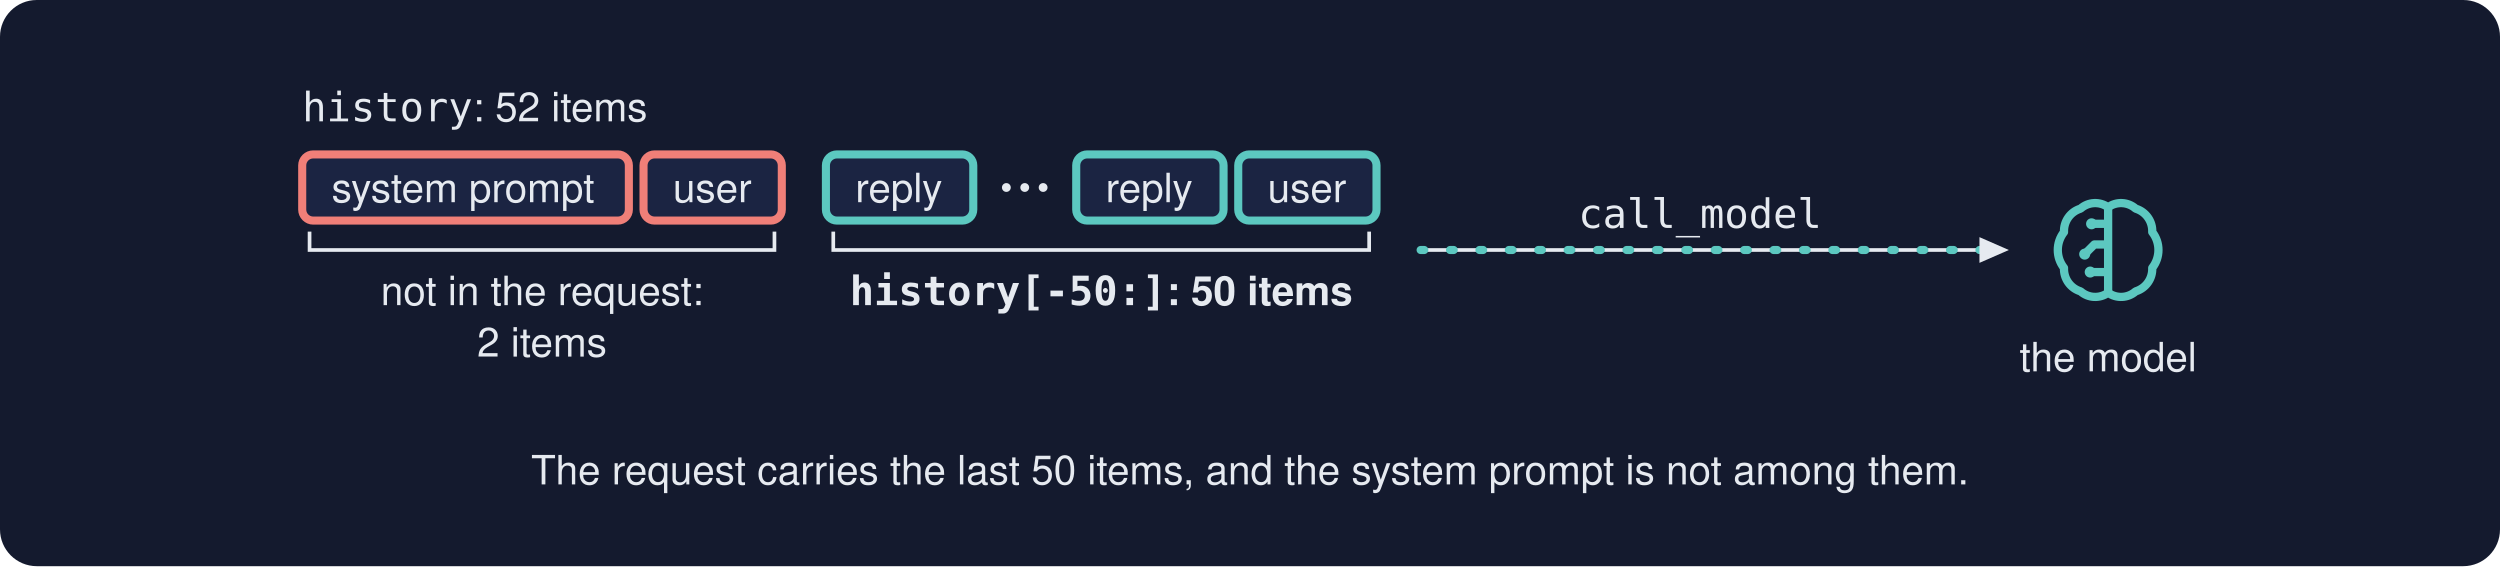
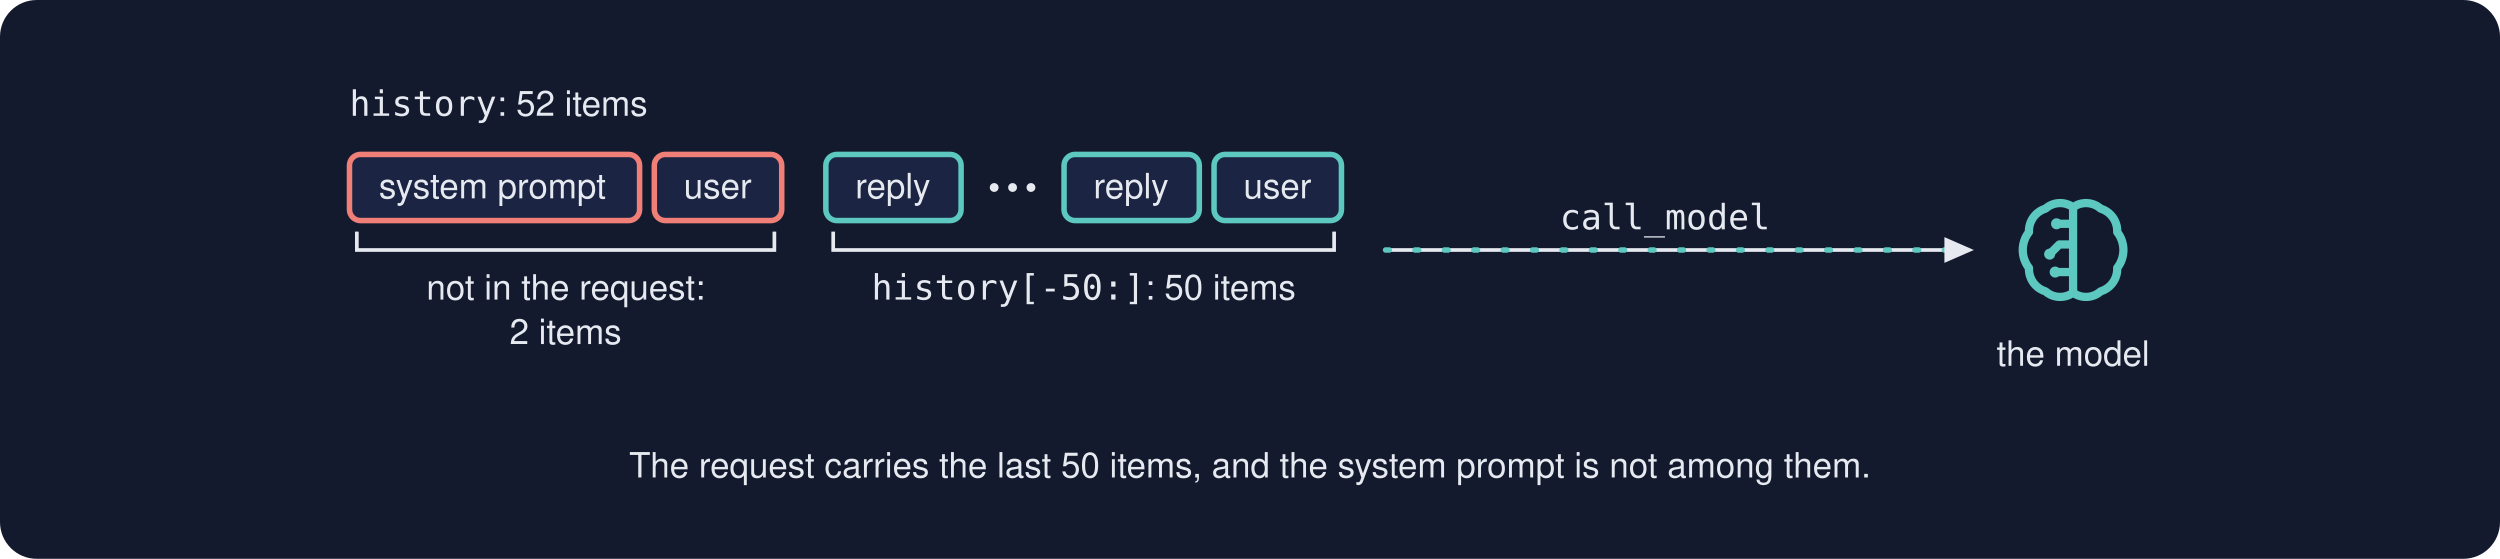
- <svg xmlns="http://www.w3.org/2000/svg" width="680" height="154" viewBox="0 0 680 154" font-family="ui-sans-serif, -apple-system, Helvetica, Arial, sans-serif" font-size="11" role="img">
-   <style>@keyframes a-first-reply-outline{0%,6%{stroke:#4A5677;stroke-width:1px;stroke-dasharray:none}9%,88%{stroke:#5CC8C0;stroke-width:2.2px;stroke-dasharray:none}94%,100%{stroke:#4A5677;stroke-width:1px;stroke-dasharray:none}}
- @keyframes a-last-reply-outline{0%,6%{stroke:#4A5677;stroke-width:1px;stroke-dasharray:none}9%,88%{stroke:#5CC8C0;stroke-width:2.2px;stroke-dasharray:none}94%,100%{stroke:#4A5677;stroke-width:1px;stroke-dasharray:none}}
- @keyframes a-last-user-outline{0%,6%{stroke:#4A5677;stroke-width:1px;stroke-dasharray:none}9%,88%{stroke:#5CC8C0;stroke-width:2.2px;stroke-dasharray:none}94%,100%{stroke:#4A5677;stroke-width:1px;stroke-dasharray:none}}
+ <svg xmlns="http://www.w3.org/2000/svg" width="680" height="152" viewBox="0 0 680 152" font-family="ui-sans-serif, -apple-system, Helvetica, Arial, sans-serif" font-size="9.5" role="img">
+   <style>@keyframes a-first-reply-outline{0%,6%{stroke:#4A5677;stroke-width:1px;stroke-dasharray:none}9%,88%{stroke:#5CC8C0;stroke-width:1.5px;stroke-dasharray:none}94%,100%{stroke:#4A5677;stroke-width:1px;stroke-dasharray:none}}
+ @keyframes a-last-reply-outline{0%,6%{stroke:#4A5677;stroke-width:1px;stroke-dasharray:none}9%,88%{stroke:#5CC8C0;stroke-width:1.5px;stroke-dasharray:none}94%,100%{stroke:#4A5677;stroke-width:1px;stroke-dasharray:none}}
+ @keyframes a-last-user-outline{0%,6%{stroke:#4A5677;stroke-width:1px;stroke-dasharray:none}9%,88%{stroke:#5CC8C0;stroke-width:1.5px;stroke-dasharray:none}94%,100%{stroke:#4A5677;stroke-width:1px;stroke-dasharray:none}}
@keyframes a-send-flow-show{0%,26%{opacity:0}29%,88%{opacity:1}94%,100%{opacity:0}}
@keyframes a-model-color{0%,26%{color:#4A5677}29%,88%{color:#5CC8C0}94%,100%{color:#4A5677}}
- @keyframes a-system-outline{0%,26%{stroke:#4A5677;stroke-width:1px;stroke-dasharray:none}29%,88%{stroke:#F07F78;stroke-width:2.2px;stroke-dasharray:none}94%,100%{stroke:#4A5677;stroke-width:1px;stroke-dasharray:none}}
- @keyframes a-first-user-outline{0%,26%{stroke:#4A5677;stroke-width:1px;stroke-dasharray:none}29%,88%{stroke:#F07F78;stroke-width:2.2px;stroke-dasharray:none}94%,100%{stroke:#4A5677;stroke-width:1px;stroke-dasharray:none}}
+ @keyframes a-system-outline{0%,26%{stroke:#4A5677;stroke-width:1px;stroke-dasharray:none}29%,88%{stroke:#F07F78;stroke-width:1.5px;stroke-dasharray:none}94%,100%{stroke:#4A5677;stroke-width:1px;stroke-dasharray:none}}
+ @keyframes a-first-user-outline{0%,26%{stroke:#4A5677;stroke-width:1px;stroke-dasharray:none}29%,88%{stroke:#F07F78;stroke-width:1.5px;stroke-dasharray:none}94%,100%{stroke:#4A5677;stroke-width:1px;stroke-dasharray:none}}
#first-reply{animation:a-first-reply-outline 5s linear infinite}
#last-reply{animation:a-last-reply-outline 5s linear infinite}
#last-user{animation:a-last-user-outline 5s linear infinite}
#send-flow{animation:a-send-flow-show 5s linear infinite,flow 0.4s linear infinite}
#model&gt;svg{animation:a-model-color 5s linear infinite}
#system{animation:a-system-outline 5s linear infinite}
#first-user{animation:a-first-user-outline 5s linear infinite}
@keyframes flow{from{stroke-dashoffset:8}to{stroke-dashoffset:0}}
@media (prefers-reduced-motion:reduce){*{animation:none!important}}</style>
-   <rect width="680" height="154" rx="10" fill="#141A2E" />
-   <text x="82.2" y="33" fill="#E6EAF0">
+   <rect width="680" height="152" rx="10" fill="#141A2E" />
+   <text x="95.06" y="31.5" fill="#E6EAF0">
    <tspan font-family="ui-monospace, SFMono-Regular, Menlo, Consolas, monospace">history</tspan>: 52 items</text>
-   <rect id="system" x="82.2" y="42" width="88.85" height="18" rx="3" fill="#1B2442" stroke="#F07F78" stroke-width="2.2" />
-   <text x="90.2" y="55" fill="#E6EAF0">system prompt</text>
-   <rect id="first-user" x="175.04" y="42" width="37.61" height="18" rx="3" fill="#1B2442" stroke="#F07F78" stroke-width="2.2" />
-   <text x="183.04" y="55" fill="#E6EAF0">user</text>
-   <rect id="first-reply" x="224.65" y="42" width="40.08" height="18" rx="3" fill="#1B2442" stroke="#5CC8C0" stroke-width="2.2" />
-   <text x="232.65" y="55" fill="#E6EAF0">reply</text>
+   <rect id="system" x="95.06" y="42" width="78.91" height="18" rx="3" fill="#1B2442" stroke="#F07F78" stroke-width="1.5" />
+   <text x="103.06" y="53.95" fill="#E6EAF0">system prompt</text>
+   <rect id="first-user" x="177.97" y="42" width="34.66" height="18" rx="3" fill="#1B2442" stroke="#F07F78" stroke-width="1.5" />
+   <text x="185.97" y="53.95" fill="#E6EAF0">user</text>
+   <rect id="first-reply" x="224.63" y="42" width="36.79" height="18" rx="3" fill="#1B2442" stroke="#5CC8C0" stroke-width="1.5" />
+   <text x="232.63" y="53.95" fill="#E6EAF0">reply</text>
  <g fill="#E6EAF0">
-     <circle cx="273.73" cy="51" r="1.2" />
-     <circle cx="278.73" cy="51" r="1.2" />
-     <circle cx="283.73" cy="51" r="1.2" />
+     <circle cx="270.42" cy="51" r="1.2" />
+     <circle cx="275.42" cy="51" r="1.2" />
+     <circle cx="280.42" cy="51" r="1.2" />
  </g>
-   <rect id="last-reply" x="292.73" y="42" width="40.08" height="18" rx="3" fill="#1B2442" stroke="#5CC8C0" stroke-width="2.2" />
-   <text x="300.73" y="55" fill="#E6EAF0">reply</text>
-   <rect id="last-user" x="336.8" y="42" width="37.61" height="18" rx="3" fill="#1B2442" stroke="#5CC8C0" stroke-width="2.2" />
-   <text x="344.8" y="55" fill="#E6EAF0">user</text>
-   <path d="M84.2 63V68H210.65V63" fill="none" stroke="#E6EAF0" stroke-width="1" />
-   <text x="147.42" y="83" fill="#E6EAF0" text-anchor="middle">not in the request:</text>
-   <text x="147.42" y="97" fill="#E6EAF0" text-anchor="middle">2 items</text>
-   <path d="M226.65 63V68H372.41V63" fill="none" stroke="#E6EAF0" stroke-width="1" />
-   <text x="299.53" y="83" fill="#E6EAF0" font-weight="600" text-anchor="middle">
+   <rect id="last-reply" x="289.42" y="42" width="36.79" height="18" rx="3" fill="#1B2442" stroke="#5CC8C0" stroke-width="1.5" />
+   <text x="297.42" y="53.95" fill="#E6EAF0">reply</text>
+   <rect id="last-user" x="330.22" y="42" width="34.66" height="18" rx="3" fill="#1B2442" stroke="#5CC8C0" stroke-width="1.5" />
+   <text x="338.22" y="53.95" fill="#E6EAF0">user</text>
+   <path d="M97.06 63V68H210.63V63" fill="none" stroke="#E6EAF0" stroke-width="1" />
+   <text x="153.84" y="81.5" fill="#E6EAF0" text-anchor="middle">not in the request:</text>
+   <text x="153.84" y="93.59" fill="#E6EAF0" text-anchor="middle">2 items</text>
+   <path d="M226.63 63V68H362.88V63" fill="none" stroke="#E6EAF0" stroke-width="1" />
+   <text x="294.76" y="81.5" fill="#E6EAF0" text-anchor="middle">
    <tspan font-family="ui-monospace, SFMono-Regular, Menlo, Consolas, monospace">history[-50:]</tspan>: 50 items</text>
-   <path id="send-shaft" d="M386.41 68H538.41" fill="none" stroke="#E6EAF0" stroke-width="1" />
-   <path id="send-flow" d="M386.41 68H538.41" fill="none" stroke="#5CC8C0" stroke-width="2.2" stroke-linecap="round" stroke-dasharray="1 7" opacity="1" />
-   <polygon id="send-head" points="538.41,64.5 546.41,68 538.41,71.5" fill="#E6EAF0" />
-   <text x="462.41" y="62" fill="#E6EAF0" text-anchor="middle">
+   <path id="send-shaft" d="M376.88 68H528.88" fill="none" stroke="#E6EAF0" stroke-width="1" />
+   <path id="send-flow" d="M376.88 68H528.88" fill="none" stroke="#5CC8C0" stroke-width="1.5" stroke-linecap="round" stroke-dasharray="1 7" opacity="1" />
+   <polygon id="send-head" points="528.88,64.5 536.88,68 528.88,71.5" fill="#E6EAF0" />
+   <text x="452.88" y="62.38" fill="#E6EAF0" text-anchor="middle">
    <tspan font-family="ui-monospace, SFMono-Regular, Menlo, Consolas, monospace">call_model</tspan>
  </text>
  <g id="model">
-     <svg x="555.41" y="50" width="36" height="36" color="#5CC8C0" viewBox="0 0 48 48" fill="none" stroke="currentColor" stroke-width="3" stroke-linecap="round" stroke-linejoin="round">
+     <svg x="545.88" y="50" width="36" height="36" color="#5CC8C0" viewBox="0 0 48 48" fill="none" stroke="currentColor" stroke-width="3" stroke-linecap="round" stroke-linejoin="round">
      <path d="M24 8.5A8 8 0 0 0 14 9A8.5 8.5 0 0 0 8 17.5A10.5 10.5 0 0 0 8 30.5A8.5 8.5 0 0 0 14 39A8 8 0 0 0 24 39.5A8 8 0 0 0 34 39A8.5 8.5 0 0 0 40 30.5A10.5 10.5 0 0 0 40 17.5A8.5 8.5 0 0 0 34 9A8 8 0 0 0 24 8.5Z" />
      <path d="M24 8.5V39.5M24 14.5L18 14.5M24 22L19 22L15.5 25.5M24 32L17.5 32" />
      <circle cx="18" cy="14.5" r="2" fill="currentColor" stroke="none" />
      <circle cx="15.5" cy="25.5" r="2" fill="currentColor" stroke="none" />
      <circle cx="17.5" cy="32" r="2" fill="currentColor" stroke="none" />
    </svg>
  </g>
-   <text x="573.41" y="101" fill="#E6EAF0" text-anchor="middle">the model</text>
-   <text x="340" y="131.75" fill="#E6EAF0" text-anchor="middle">The request carries the last 50 items, and the system prompt is not among them.</text>
+   <text x="563.88" y="99.5" fill="#E6EAF0" text-anchor="middle">the model</text>
+   <text x="340" y="129.88" fill="#E6EAF0" text-anchor="middle">The request carries the last 50 items, and the system prompt is not among them.</text>
</svg>
